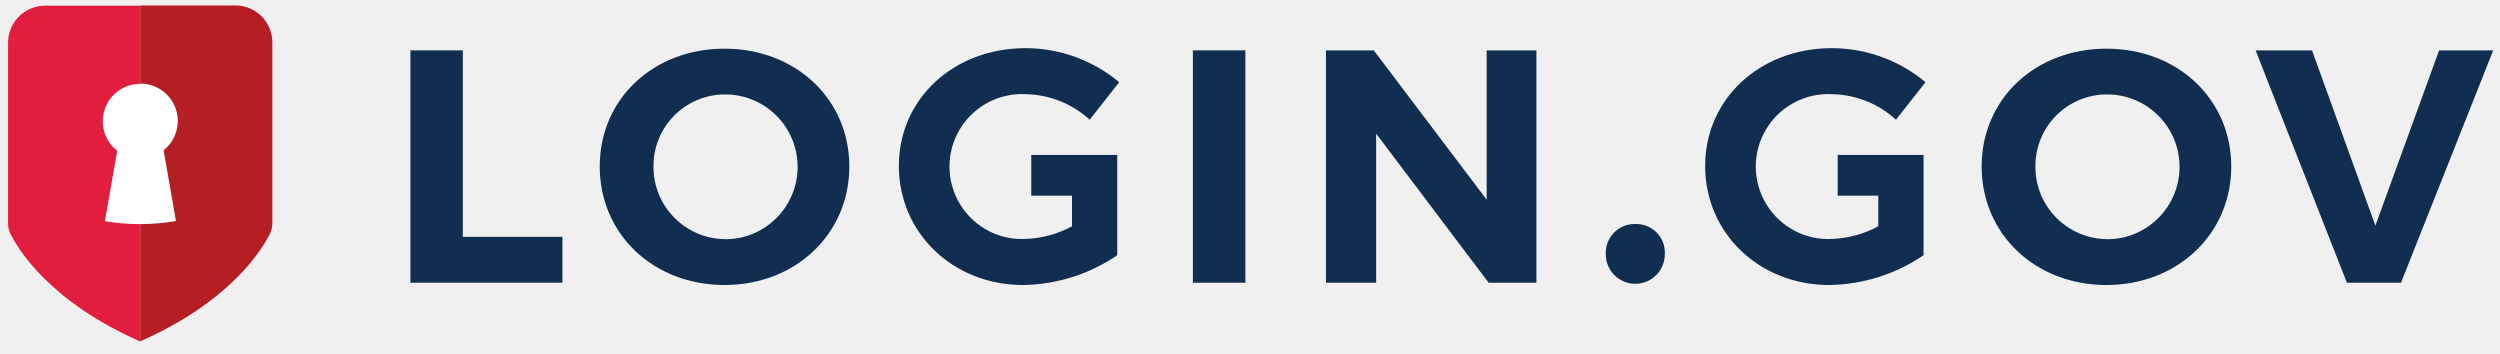
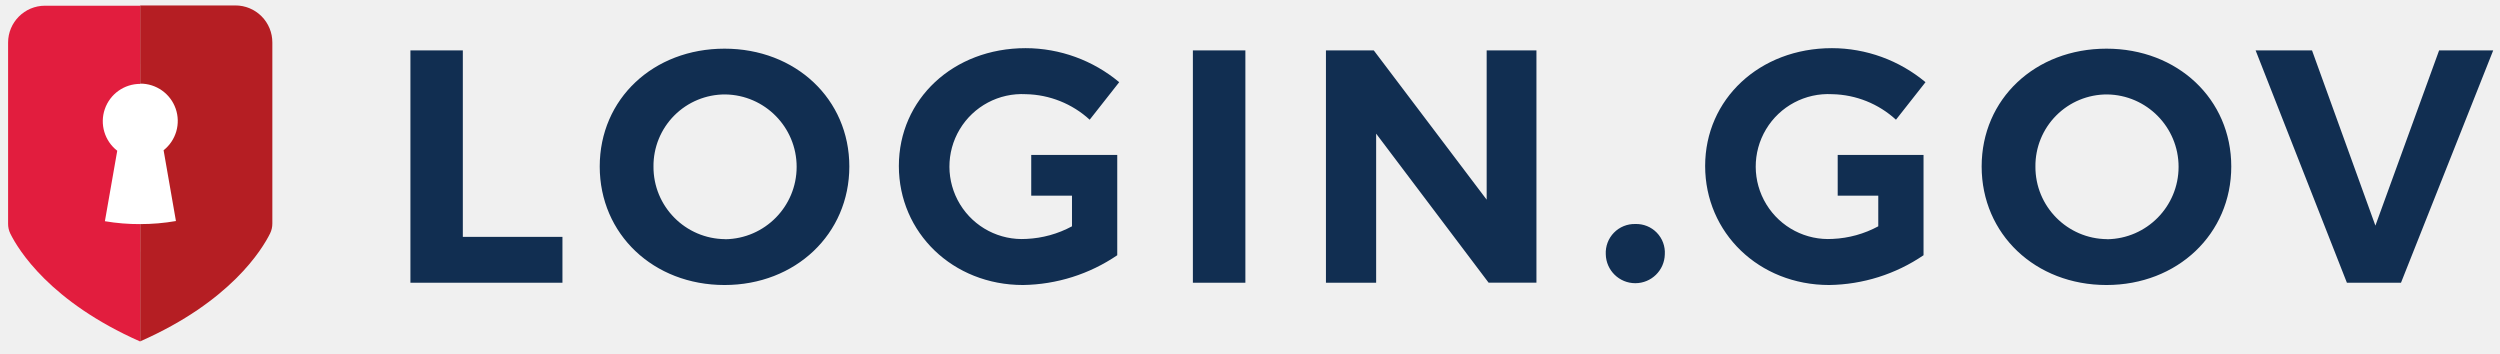
- <svg xmlns="http://www.w3.org/2000/svg" width="191px" height="27px" viewBox="0 0 191 27" version="1.1">
-   <g id="Page-1" stroke="none" stroke-width="1" fill="none" fill-rule="evenodd">
-     <g id="logo" fill-rule="nonzero">
-       <rect id="Rectangle-path" fill="#FFFFFF" x="5.454" y="4.888" width="11.18" height="14.339" />
-       <polygon id="Shape" fill="#112E51" points="35.36 3.848 31.356 3.848 31.356 21.599 42.971 21.599 42.971 18.096 35.36 18.096" />
-       <path d="M55.354,3.718 C49.926,3.718 45.819,7.546 45.819,12.72 C45.819,17.895 49.926,21.775 55.354,21.775 C60.782,21.775 64.889,17.875 64.889,12.72 C64.889,7.566 60.782,3.718 55.354,3.718 L55.354,3.718 Z M55.406,18.271 C52.361,18.25 49.908,15.766 49.926,12.72 C49.914,11.261 50.487,9.858 51.516,8.823 C52.546,7.789 53.947,7.21 55.406,7.215 C58.461,7.215 60.937,9.692 60.937,12.746 C60.937,15.801 58.461,18.278 55.406,18.278 L55.406,18.271 Z" id="Shape" fill="#112E51" />
-       <path d="M78.383,7.196 C80.189,7.232 81.92,7.925 83.252,9.146 L85.507,6.279 C83.501,4.604 80.971,3.684 78.358,3.679 C72.826,3.679 68.672,7.579 68.672,12.681 C68.672,17.784 72.8,21.775 78.156,21.775 C80.728,21.738 83.232,20.947 85.358,19.5 L85.358,11.836 L78.787,11.836 L78.787,14.95 L81.9,14.95 L81.9,17.29 C80.83,17.868 79.644,18.197 78.429,18.252 C76.376,18.382 74.421,17.364 73.35,15.608 C72.279,13.851 72.27,11.647 73.326,9.882 C74.382,8.117 76.33,7.082 78.383,7.196 L78.383,7.196 Z" id="Shape" fill="#112E51" />
-       <rect id="Rectangle-path" fill="#112E51" x="91.136" y="3.848" width="4.011" height="17.752" />
-       <polygon id="Shape" fill="#112E51" points="113.581 15.255 104.956 3.848 101.302 3.848 101.302 21.599 105.138 21.599 105.138 10.211 113.731 21.599 117.383 21.599 117.383 3.848 113.581 3.848" />
-       <path d="M124.936,17.114 C124.323,17.099 123.732,17.34 123.304,17.779 C122.876,18.218 122.65,18.816 122.681,19.428 C122.681,20.234 123.111,20.979 123.809,21.382 C124.507,21.785 125.366,21.785 126.064,21.382 C126.762,20.979 127.192,20.234 127.192,19.428 C127.229,18.814 127.005,18.213 126.576,17.773 C126.147,17.332 125.551,17.093 124.936,17.114 L124.936,17.114 Z" id="Shape" fill="#112E51" />
-       <path d="M139.984,7.196 C141.79,7.232 143.521,7.925 144.852,9.146 L147.108,6.279 C145.102,4.604 142.572,3.684 139.958,3.679 C134.427,3.679 130.273,7.579 130.273,12.681 C130.273,17.784 134.381,21.775 139.75,21.775 C142.324,21.739 144.83,20.948 146.958,19.5 L146.958,11.836 L140.4,11.836 L140.4,14.95 L143.5,14.95 L143.5,17.29 C142.431,17.868 141.244,18.197 140.03,18.252 C137.977,18.382 136.021,17.364 134.95,15.608 C133.88,13.851 133.871,11.647 134.927,9.882 C135.983,8.117 137.93,7.082 139.984,7.196 L139.984,7.196 Z" id="Shape" fill="#112E51" />
-       <path d="M160.934,3.718 C155.506,3.718 151.398,7.546 151.398,12.72 C151.398,17.895 155.506,21.775 160.934,21.775 C166.361,21.775 170.469,17.875 170.469,12.72 C170.469,7.566 166.361,3.718 160.934,3.718 L160.934,3.718 Z M160.986,18.271 C157.94,18.25 155.488,15.766 155.506,12.72 C155.494,11.261 156.066,9.858 157.096,8.823 C158.125,7.789 159.526,7.21 160.986,7.215 C164.04,7.215 166.517,9.692 166.517,12.746 C166.517,15.801 164.04,18.278 160.986,18.278 L160.986,18.271 Z" id="Shape" fill="#112E51" />
-       <polygon id="Shape" fill="#112E51" points="186.349 3.848 181.48 17.238 176.637 3.848 172.328 3.848 179.303 21.599 183.436 21.599 190.482 3.848" />
-       <path d="M8.014,16.9 L8.957,11.518 C7.991,10.769 7.609,9.488 8.007,8.332 C8.406,7.177 9.496,6.403 10.719,6.409 L10.719,0.435 L3.438,0.435 C2.69,0.435 1.973,0.733 1.444,1.262 C0.915,1.791 0.617,2.508 0.617,3.256 L0.617,17.088 C0.615,17.349 0.673,17.607 0.786,17.843 C1.397,19.078 3.809,23.043 10.712,26.091 L10.712,17.121 C9.808,17.125 8.906,17.051 8.014,16.9 L8.014,16.9 Z" id="Shape" fill="#E21D3E" />
-       <path d="M17.979,0.416 L10.712,0.416 L10.712,6.389 L10.712,6.389 C11.929,6.383 13.016,7.149 13.419,8.297 C13.822,9.446 13.453,10.723 12.499,11.479 L13.442,16.887 C12.541,17.044 11.627,17.122 10.712,17.121 L10.712,26.078 C17.608,23.043 20.026,19.064 20.637,17.829 C20.751,17.594 20.809,17.336 20.807,17.076 L20.807,3.25 C20.81,2.498 20.513,1.777 19.983,1.245 C19.452,0.712 18.731,0.414 17.979,0.416 L17.979,0.416 Z" id="Shape" fill="#B51E23" />
-     </g>
+ <svg xmlns="http://www.w3.org/2000/svg" width="191" height="27">
+   <g fill="none">
+     <path fill="#FFF" d="M5.454 4.888h11.18v14.339H5.454z" />
+     <path fill="#112E51" d="M35.36 3.848h-4.004V21.6h11.615v-3.504H35.36zm19.994-.13c-5.428 0-9.535 3.829-9.535 9.002 0 5.175 4.107 9.055 9.535 9.055s9.535-3.9 9.535-9.054c0-5.155-4.107-9.003-9.535-9.003zm.052 14.553a5.518 5.518 0 01-5.48-5.55 5.46 5.46 0 015.48-5.506 5.532 5.532 0 010 11.063v-.006zM78.383 7.196a7.43 7.43 0 014.869 1.95l2.255-2.867a11.186 11.186 0 00-7.15-2.6c-5.531 0-9.684 3.9-9.684 9.002 0 5.103 4.127 9.094 9.483 9.094a13.136 13.136 0 007.202-2.275v-7.664h-6.572v3.114H81.9v2.34a8.073 8.073 0 01-3.471.962 5.538 5.538 0 11-.046-11.056zm12.753-3.348h4.011V21.6h-4.011zm22.445 11.407l-8.626-11.407h-3.653V21.6h3.835V10.21l8.594 11.388h3.653V3.848h-3.803zm11.355 1.859a2.203 2.203 0 00-2.255 2.314 2.256 2.256 0 004.511 0 2.184 2.184 0 00-2.255-2.314zm15.048-9.918a7.43 7.43 0 014.868 1.95l2.256-2.867a11.186 11.186 0 00-7.15-2.6c-5.531 0-9.685 3.9-9.685 9.002 0 5.103 4.108 9.094 9.477 9.094a13.137 13.137 0 007.208-2.275v-7.664H140.4v3.114h3.1v2.34a8.073 8.073 0 01-3.47.962 5.538 5.538 0 11-.046-11.056zm20.95-3.478c-5.428 0-9.536 3.829-9.536 9.002 0 5.175 4.108 9.055 9.536 9.055 5.427 0 9.535-3.9 9.535-9.054 0-5.155-4.108-9.003-9.535-9.003zm.052 14.553a5.519 5.519 0 01-5.48-5.55 5.46 5.46 0 015.48-5.506 5.532 5.532 0 010 11.063v-.006zm25.363-14.423l-4.869 13.39-4.843-13.39h-4.309l6.975 17.752h4.133l7.046-17.752z" />
+     <path d="M8.014 16.9l.943-5.382a2.854 2.854 0 011.761-5.109V.436h-7.28a2.821 2.821 0 00-2.82 2.82V17.09c-.003.26.055.518.168.754.611 1.235 3.023 5.2 9.926 8.248v-8.97c-.904.004-1.806-.07-2.697-.221z" fill="#E21D3E" />
+     <path d="M17.979.416h-7.267v5.973a2.853 2.853 0 011.787 5.09l.943 5.408c-.901.157-1.815.235-2.73.234v8.957c6.896-3.035 9.314-7.014 9.925-8.248.114-.236.172-.494.17-.754V3.25A2.821 2.821 0 0017.979.416z" fill="#B51E23" />
  </g>
</svg>
